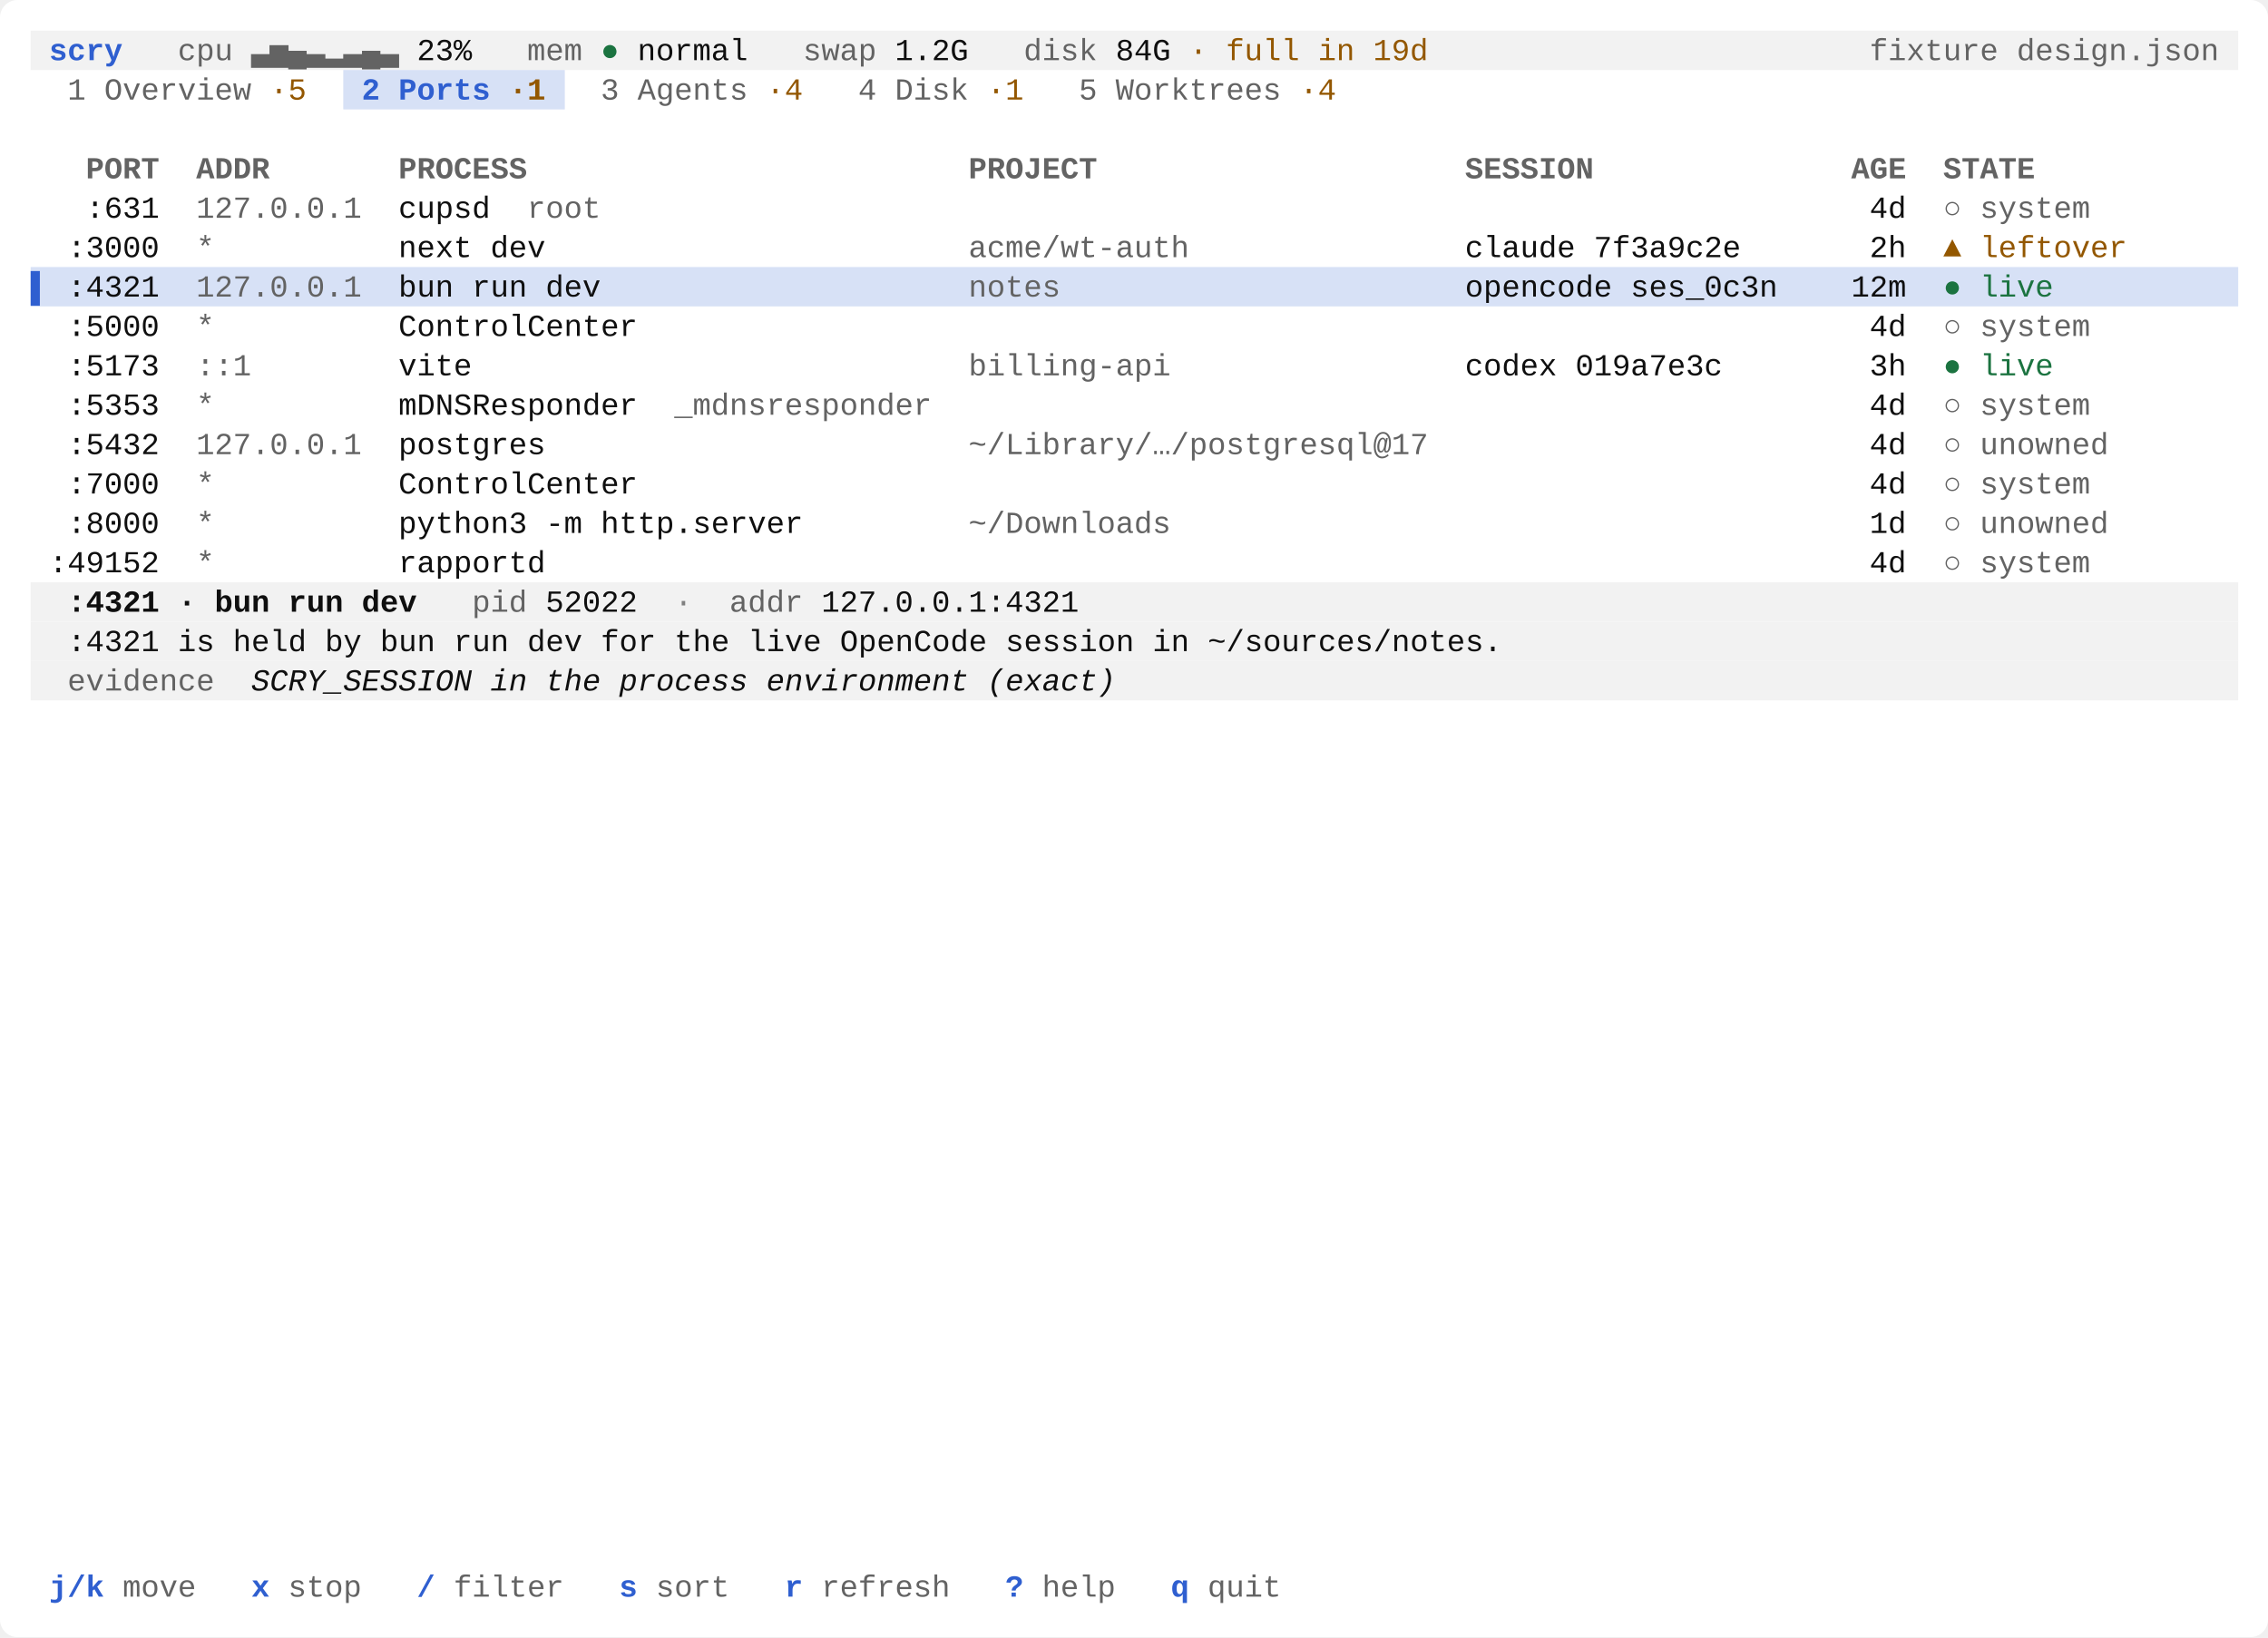
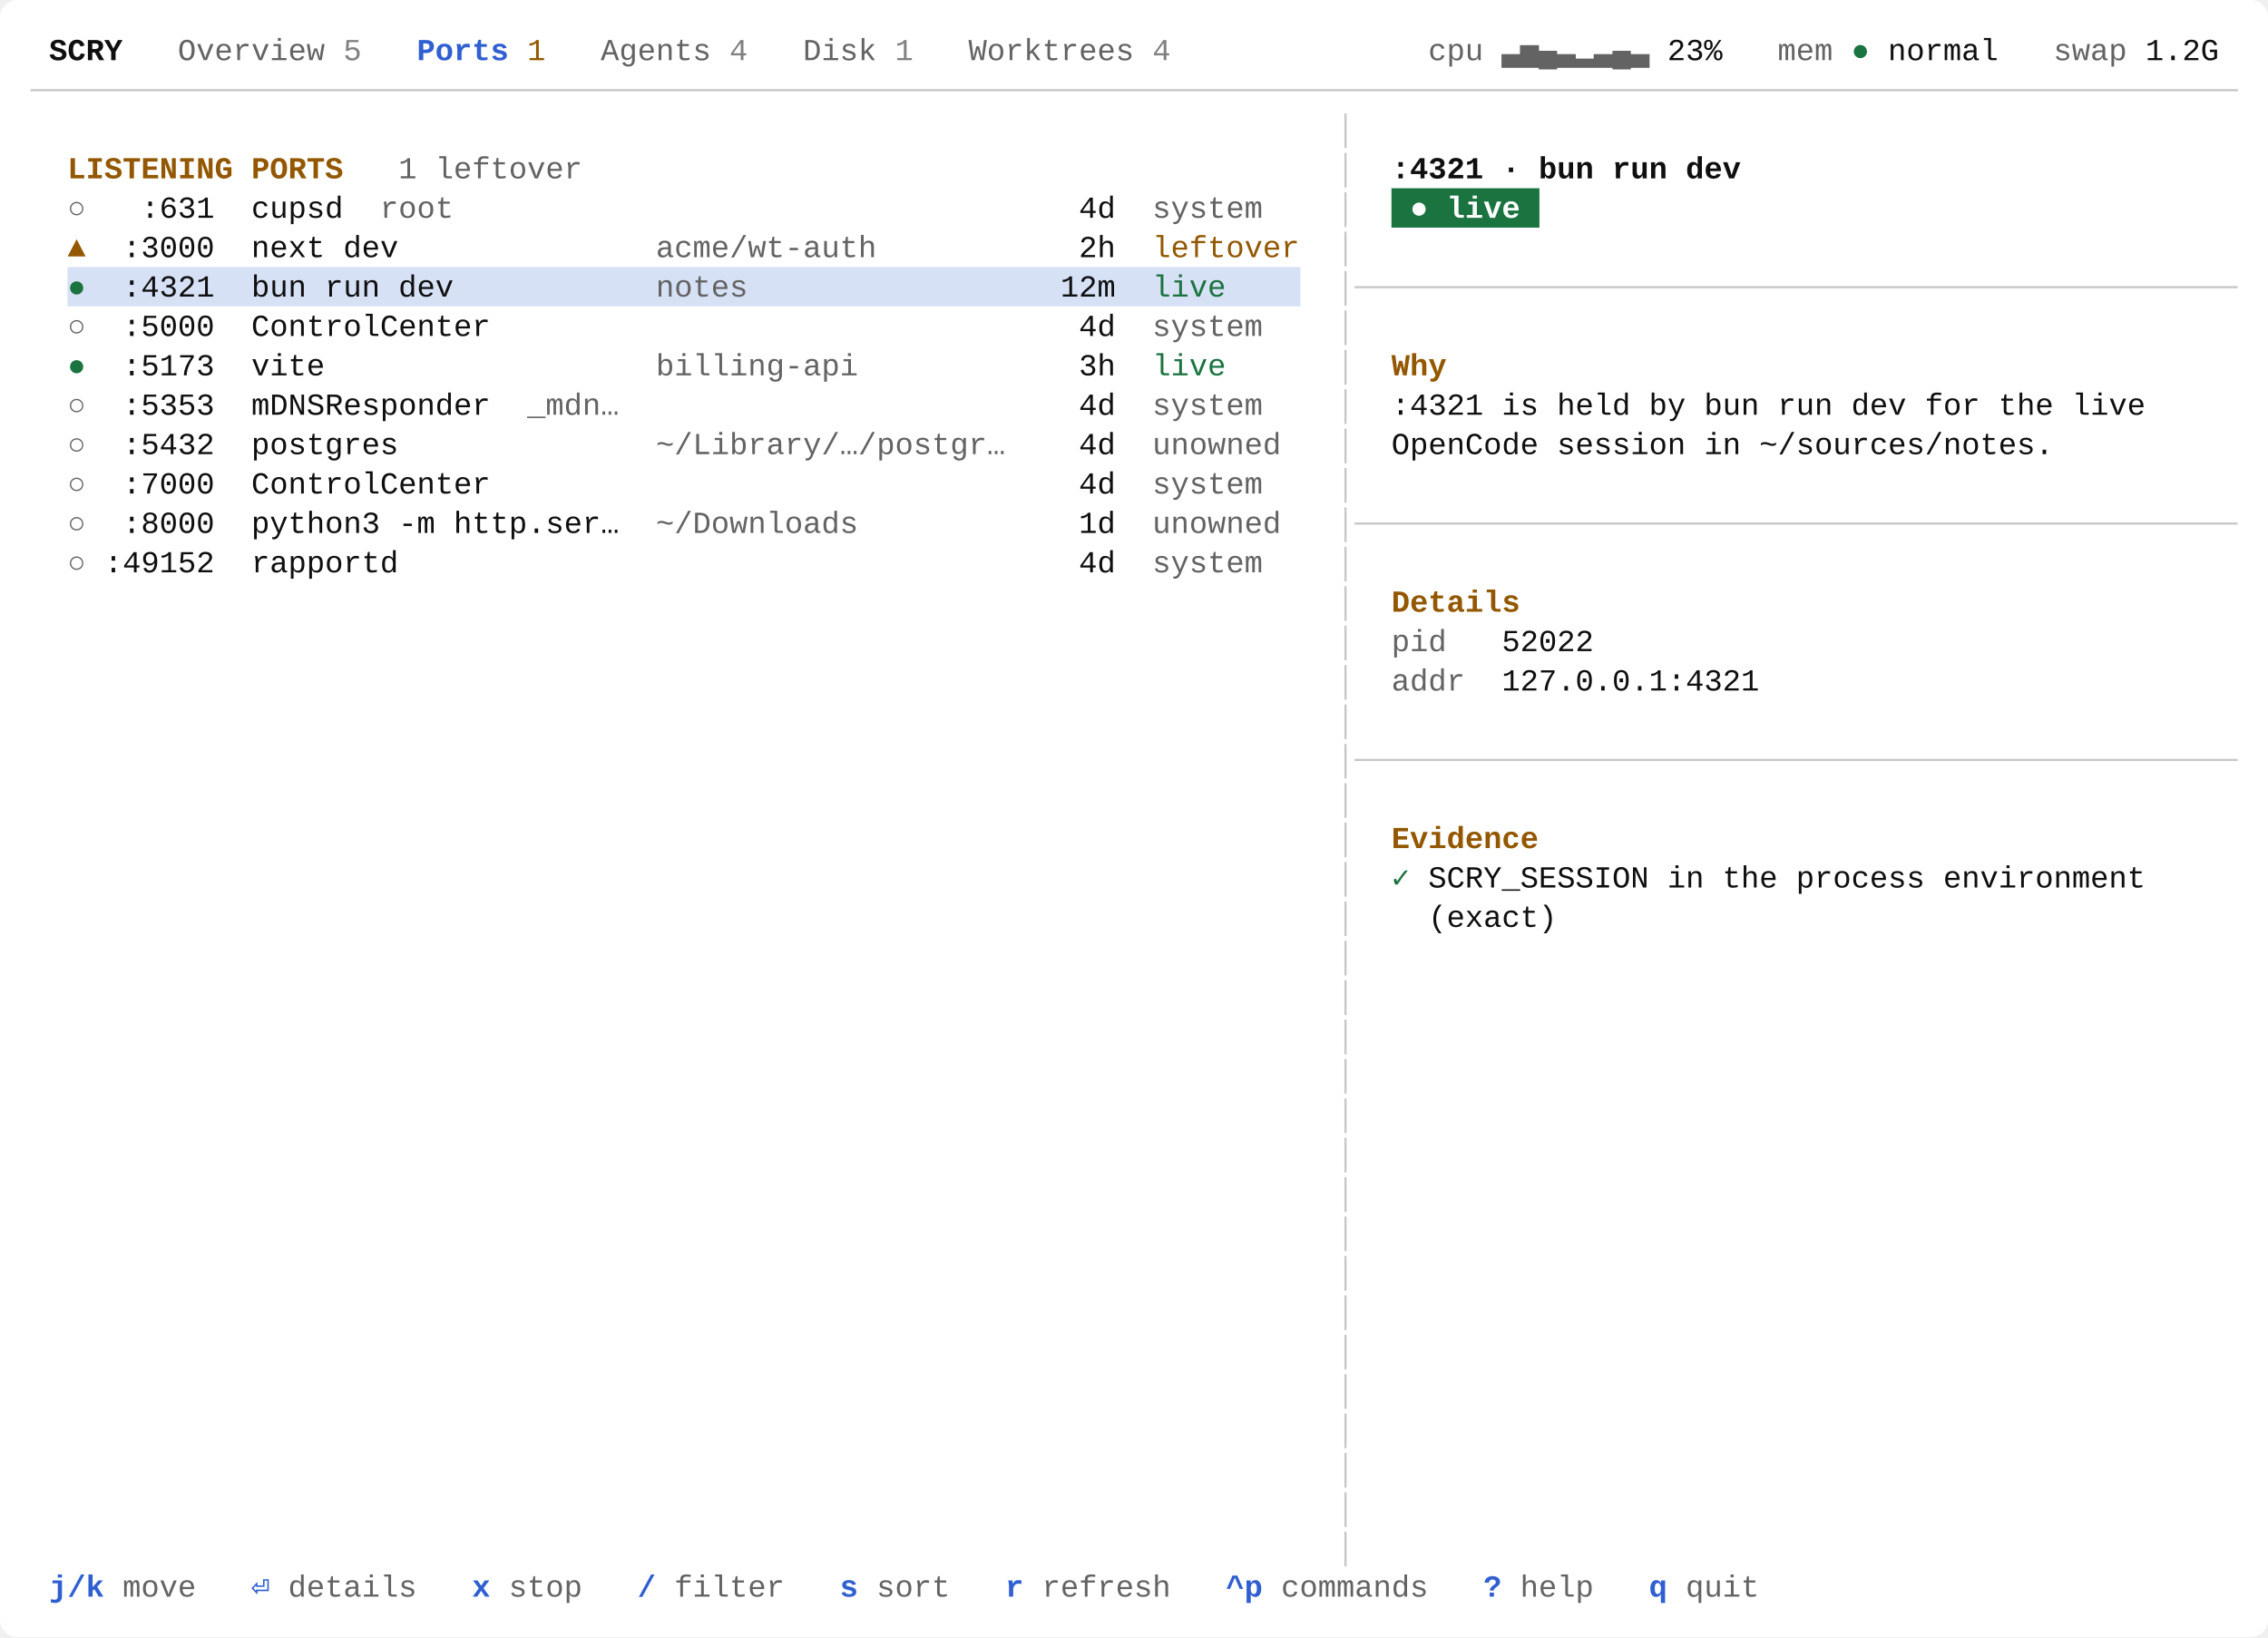
<svg xmlns="http://www.w3.org/2000/svg" width="1036" height="748" viewBox="0 0 1036 748">
  <style>text{font-family:ui-monospace,SFMono-Regular,"SF Mono",Menlo,Consolas,"Liberation Mono","DejaVu Sans Mono",monospace;font-size:14px;white-space:pre}</style>
  <rect width="1036" height="748" rx="8" fill="#ffffff" />
  <g transform="translate(14 14)">
-     <rect x="0.0" y="0" width="1008.4" height="18" fill="#f2f2f2" />
-     <text x="8.4" y="13.5" fill="#2f5fd0" textLength="33.6" lengthAdjust="spacingAndGlyphs" xml:space="preserve" font-weight="700">scry</text>
-     <text x="67.2" y="13.5" fill="#636363" textLength="100.8" lengthAdjust="spacingAndGlyphs" xml:space="preserve">cpu ▃▅▄▃▂▃▄▃</text>
-     <text x="176.4" y="13.5" fill="#0f0f0f" textLength="25.2" lengthAdjust="spacingAndGlyphs" xml:space="preserve">23%</text>
-     <text x="226.8" y="13.5" fill="#636363" textLength="25.2" lengthAdjust="spacingAndGlyphs" xml:space="preserve">mem</text>
-     <text x="260.4" y="13.5" fill="#1b7340" textLength="8.4" lengthAdjust="spacingAndGlyphs" xml:space="preserve">●</text>
-     <text x="277.2" y="13.5" fill="#0f0f0f" textLength="50.4" lengthAdjust="spacingAndGlyphs" xml:space="preserve">normal</text>
-     <text x="352.8" y="13.5" fill="#636363" textLength="33.6" lengthAdjust="spacingAndGlyphs" xml:space="preserve">swap</text>
-     <text x="394.8" y="13.5" fill="#0f0f0f" textLength="33.6" lengthAdjust="spacingAndGlyphs" xml:space="preserve">1.2G</text>
-     <text x="453.6" y="13.5" fill="#636363" textLength="33.6" lengthAdjust="spacingAndGlyphs" xml:space="preserve">disk</text>
-     <text x="495.6" y="13.5" fill="#0f0f0f" textLength="25.2" lengthAdjust="spacingAndGlyphs" xml:space="preserve">84G</text>
-     <text x="529.2" y="13.5" fill="#935700" textLength="109.2" lengthAdjust="spacingAndGlyphs" xml:space="preserve">· full in 19d</text>
-     <text x="840.0" y="13.5" fill="#636363" textLength="159.6" lengthAdjust="spacingAndGlyphs" xml:space="preserve">fixture design.json</text>
-     <rect x="142.8" y="18" width="101.2" height="18" fill="#d7e1f6" />
-     <text x="16.8" y="31.5" fill="#636363" textLength="84.0" lengthAdjust="spacingAndGlyphs" xml:space="preserve">1 Overview</text>
-     <text x="109.2" y="31.5" fill="#935700" textLength="16.8" lengthAdjust="spacingAndGlyphs" xml:space="preserve">·5</text>
-     <text x="151.2" y="31.5" fill="#2f5fd0" textLength="58.8" lengthAdjust="spacingAndGlyphs" xml:space="preserve" font-weight="700">2 Ports</text>
-     <text x="218.4" y="31.5" fill="#935700" textLength="16.8" lengthAdjust="spacingAndGlyphs" xml:space="preserve" font-weight="700">·1</text>
-     <text x="260.4" y="31.5" fill="#636363" textLength="67.2" lengthAdjust="spacingAndGlyphs" xml:space="preserve">3 Agents</text>
-     <text x="336.0" y="31.5" fill="#935700" textLength="16.8" lengthAdjust="spacingAndGlyphs" xml:space="preserve">·4</text>
-     <text x="378.0" y="31.5" fill="#636363" textLength="50.4" lengthAdjust="spacingAndGlyphs" xml:space="preserve">4 Disk</text>
-     <text x="436.8" y="31.5" fill="#935700" textLength="16.8" lengthAdjust="spacingAndGlyphs" xml:space="preserve">·1</text>
-     <text x="478.8" y="31.5" fill="#636363" textLength="92.4" lengthAdjust="spacingAndGlyphs" xml:space="preserve">5 Worktrees</text>
-     <text x="579.6" y="31.5" fill="#935700" textLength="16.8" lengthAdjust="spacingAndGlyphs" xml:space="preserve">·4</text>
-     <text x="25.2" y="67.5" fill="#636363" textLength="33.6" lengthAdjust="spacingAndGlyphs" xml:space="preserve" font-weight="700">PORT</text>
-     <text x="75.6" y="67.5" fill="#636363" textLength="33.6" lengthAdjust="spacingAndGlyphs" xml:space="preserve" font-weight="700">ADDR</text>
-     <text x="168.0" y="67.5" fill="#636363" textLength="58.8" lengthAdjust="spacingAndGlyphs" xml:space="preserve" font-weight="700">PROCESS</text>
-     <text x="428.4" y="67.5" fill="#636363" textLength="58.8" lengthAdjust="spacingAndGlyphs" xml:space="preserve" font-weight="700">PROJECT</text>
-     <text x="655.2" y="67.5" fill="#636363" textLength="58.8" lengthAdjust="spacingAndGlyphs" xml:space="preserve" font-weight="700">SESSION</text>
-     <text x="831.6" y="67.5" fill="#636363" textLength="25.2" lengthAdjust="spacingAndGlyphs" xml:space="preserve" font-weight="700">AGE</text>
-     <text x="873.6" y="67.5" fill="#636363" textLength="42.0" lengthAdjust="spacingAndGlyphs" xml:space="preserve" font-weight="700">STATE</text>
-     <text x="25.2" y="85.5" fill="#0f0f0f" textLength="33.6" lengthAdjust="spacingAndGlyphs" xml:space="preserve">:631</text>
-     <text x="75.6" y="85.5" fill="#636363" textLength="75.6" lengthAdjust="spacingAndGlyphs" xml:space="preserve">127.0.0.1</text>
-     <text x="168.0" y="85.5" fill="#0f0f0f" textLength="42.0" lengthAdjust="spacingAndGlyphs" xml:space="preserve">cupsd</text>
-     <text x="226.8" y="85.5" fill="#636363" textLength="33.6" lengthAdjust="spacingAndGlyphs" xml:space="preserve">root</text>
-     <text x="840.0" y="85.5" fill="#0f0f0f" textLength="16.8" lengthAdjust="spacingAndGlyphs" xml:space="preserve">4d</text>
-     <text x="873.6" y="85.5" fill="#636363" textLength="67.2" lengthAdjust="spacingAndGlyphs" xml:space="preserve">○ system</text>
-     <text x="16.8" y="103.5" fill="#0f0f0f" textLength="42.0" lengthAdjust="spacingAndGlyphs" xml:space="preserve">:3000</text>
-     <text x="75.6" y="103.5" fill="#636363" textLength="8.4" lengthAdjust="spacingAndGlyphs" xml:space="preserve">*</text>
-     <text x="168.0" y="103.5" fill="#0f0f0f" textLength="67.2" lengthAdjust="spacingAndGlyphs" xml:space="preserve">next dev</text>
-     <text x="428.4" y="103.5" fill="#636363" textLength="100.8" lengthAdjust="spacingAndGlyphs" xml:space="preserve">acme/wt-auth</text>
-     <text x="655.2" y="103.5" fill="#0f0f0f" textLength="126.0" lengthAdjust="spacingAndGlyphs" xml:space="preserve">claude 7f3a9c2e</text>
-     <text x="840.0" y="103.5" fill="#0f0f0f" textLength="16.8" lengthAdjust="spacingAndGlyphs" xml:space="preserve">2h</text>
-     <text x="873.6" y="103.5" fill="#935700" textLength="84.0" lengthAdjust="spacingAndGlyphs" xml:space="preserve">▲ leftover</text>
-     <rect x="0.0" y="108" width="1008.4" height="18" fill="#d7e1f6" />
-     <text x="0.0" y="121.5" fill="#2f5fd0" textLength="8.4" lengthAdjust="spacingAndGlyphs" xml:space="preserve">▌</text>
-     <text x="16.8" y="121.5" fill="#0f0f0f" textLength="42.0" lengthAdjust="spacingAndGlyphs" xml:space="preserve">:4321</text>
-     <text x="75.6" y="121.5" fill="#636363" textLength="75.6" lengthAdjust="spacingAndGlyphs" xml:space="preserve">127.0.0.1</text>
-     <text x="168.0" y="121.5" fill="#0f0f0f" textLength="92.4" lengthAdjust="spacingAndGlyphs" xml:space="preserve">bun run dev</text>
-     <text x="428.4" y="121.5" fill="#636363" textLength="42.0" lengthAdjust="spacingAndGlyphs" xml:space="preserve">notes</text>
-     <text x="655.2" y="121.5" fill="#0f0f0f" textLength="142.8" lengthAdjust="spacingAndGlyphs" xml:space="preserve">opencode ses_0c3n</text>
-     <text x="831.6" y="121.5" fill="#0f0f0f" textLength="25.2" lengthAdjust="spacingAndGlyphs" xml:space="preserve">12m</text>
-     <text x="873.6" y="121.5" fill="#1b7340" textLength="50.4" lengthAdjust="spacingAndGlyphs" xml:space="preserve">● live</text>
-     <text x="16.8" y="139.5" fill="#0f0f0f" textLength="42.0" lengthAdjust="spacingAndGlyphs" xml:space="preserve">:5000</text>
-     <text x="75.6" y="139.5" fill="#636363" textLength="8.4" lengthAdjust="spacingAndGlyphs" xml:space="preserve">*</text>
-     <text x="168.0" y="139.5" fill="#0f0f0f" textLength="109.2" lengthAdjust="spacingAndGlyphs" xml:space="preserve">ControlCenter</text>
-     <text x="840.0" y="139.5" fill="#0f0f0f" textLength="16.8" lengthAdjust="spacingAndGlyphs" xml:space="preserve">4d</text>
-     <text x="873.6" y="139.5" fill="#636363" textLength="67.2" lengthAdjust="spacingAndGlyphs" xml:space="preserve">○ system</text>
-     <text x="16.8" y="157.5" fill="#0f0f0f" textLength="42.0" lengthAdjust="spacingAndGlyphs" xml:space="preserve">:5173</text>
-     <text x="75.6" y="157.5" fill="#636363" textLength="25.2" lengthAdjust="spacingAndGlyphs" xml:space="preserve">::1</text>
-     <text x="168.0" y="157.5" fill="#0f0f0f" textLength="33.6" lengthAdjust="spacingAndGlyphs" xml:space="preserve">vite</text>
-     <text x="428.4" y="157.5" fill="#636363" textLength="92.4" lengthAdjust="spacingAndGlyphs" xml:space="preserve">billing-api</text>
-     <text x="655.2" y="157.5" fill="#0f0f0f" textLength="117.6" lengthAdjust="spacingAndGlyphs" xml:space="preserve">codex 019a7e3c</text>
-     <text x="840.0" y="157.5" fill="#0f0f0f" textLength="16.8" lengthAdjust="spacingAndGlyphs" xml:space="preserve">3h</text>
-     <text x="873.6" y="157.5" fill="#1b7340" textLength="50.4" lengthAdjust="spacingAndGlyphs" xml:space="preserve">● live</text>
-     <text x="16.8" y="175.5" fill="#0f0f0f" textLength="42.0" lengthAdjust="spacingAndGlyphs" xml:space="preserve">:5353</text>
-     <text x="75.6" y="175.5" fill="#636363" textLength="8.4" lengthAdjust="spacingAndGlyphs" xml:space="preserve">*</text>
-     <text x="168.0" y="175.5" fill="#0f0f0f" textLength="109.2" lengthAdjust="spacingAndGlyphs" xml:space="preserve">mDNSResponder</text>
-     <text x="294.0" y="175.5" fill="#636363" textLength="117.6" lengthAdjust="spacingAndGlyphs" xml:space="preserve">_mdnsresponder</text>
-     <text x="840.0" y="175.5" fill="#0f0f0f" textLength="16.8" lengthAdjust="spacingAndGlyphs" xml:space="preserve">4d</text>
-     <text x="873.6" y="175.5" fill="#636363" textLength="67.2" lengthAdjust="spacingAndGlyphs" xml:space="preserve">○ system</text>
-     <text x="16.8" y="193.5" fill="#0f0f0f" textLength="42.0" lengthAdjust="spacingAndGlyphs" xml:space="preserve">:5432</text>
-     <text x="75.6" y="193.5" fill="#636363" textLength="75.6" lengthAdjust="spacingAndGlyphs" xml:space="preserve">127.0.0.1</text>
-     <text x="168.0" y="193.5" fill="#0f0f0f" textLength="67.2" lengthAdjust="spacingAndGlyphs" xml:space="preserve">postgres</text>
-     <text x="428.4" y="193.5" fill="#636363" textLength="210.0" lengthAdjust="spacingAndGlyphs" xml:space="preserve">~/Library/…/postgresql@17</text>
-     <text x="840.0" y="193.5" fill="#0f0f0f" textLength="16.8" lengthAdjust="spacingAndGlyphs" xml:space="preserve">4d</text>
-     <text x="873.6" y="193.5" fill="#636363" textLength="75.6" lengthAdjust="spacingAndGlyphs" xml:space="preserve">○ unowned</text>
-     <text x="16.8" y="211.5" fill="#0f0f0f" textLength="42.0" lengthAdjust="spacingAndGlyphs" xml:space="preserve">:7000</text>
-     <text x="75.6" y="211.5" fill="#636363" textLength="8.4" lengthAdjust="spacingAndGlyphs" xml:space="preserve">*</text>
-     <text x="168.0" y="211.5" fill="#0f0f0f" textLength="109.2" lengthAdjust="spacingAndGlyphs" xml:space="preserve">ControlCenter</text>
-     <text x="840.0" y="211.5" fill="#0f0f0f" textLength="16.8" lengthAdjust="spacingAndGlyphs" xml:space="preserve">4d</text>
-     <text x="873.6" y="211.5" fill="#636363" textLength="67.2" lengthAdjust="spacingAndGlyphs" xml:space="preserve">○ system</text>
-     <text x="16.8" y="229.5" fill="#0f0f0f" textLength="42.0" lengthAdjust="spacingAndGlyphs" xml:space="preserve">:8000</text>
-     <text x="75.6" y="229.5" fill="#636363" textLength="8.4" lengthAdjust="spacingAndGlyphs" xml:space="preserve">*</text>
-     <text x="168.0" y="229.5" fill="#0f0f0f" textLength="184.8" lengthAdjust="spacingAndGlyphs" xml:space="preserve">python3 -m http.server</text>
-     <text x="428.4" y="229.5" fill="#636363" textLength="92.4" lengthAdjust="spacingAndGlyphs" xml:space="preserve">~/Downloads</text>
-     <text x="840.0" y="229.5" fill="#0f0f0f" textLength="16.8" lengthAdjust="spacingAndGlyphs" xml:space="preserve">1d</text>
-     <text x="873.6" y="229.5" fill="#636363" textLength="75.6" lengthAdjust="spacingAndGlyphs" xml:space="preserve">○ unowned</text>
-     <text x="8.4" y="247.5" fill="#0f0f0f" textLength="50.4" lengthAdjust="spacingAndGlyphs" xml:space="preserve">:49152</text>
-     <text x="75.6" y="247.5" fill="#636363" textLength="8.4" lengthAdjust="spacingAndGlyphs" xml:space="preserve">*</text>
-     <text x="168.0" y="247.5" fill="#0f0f0f" textLength="67.2" lengthAdjust="spacingAndGlyphs" xml:space="preserve">rapportd</text>
-     <text x="840.0" y="247.5" fill="#0f0f0f" textLength="16.8" lengthAdjust="spacingAndGlyphs" xml:space="preserve">4d</text>
-     <text x="873.6" y="247.5" fill="#636363" textLength="67.2" lengthAdjust="spacingAndGlyphs" xml:space="preserve">○ system</text>
-     <rect x="0.0" y="252" width="1008.4" height="18" fill="#f2f2f2" />
-     <text x="16.8" y="265.5" fill="#0f0f0f" textLength="159.6" lengthAdjust="spacingAndGlyphs" xml:space="preserve" font-weight="700">:4321 · bun run dev</text>
-     <text x="201.6" y="265.5" fill="#636363" textLength="25.2" lengthAdjust="spacingAndGlyphs" xml:space="preserve">pid</text>
-     <text x="235.2" y="265.5" fill="#0f0f0f" textLength="42.0" lengthAdjust="spacingAndGlyphs" xml:space="preserve">52022</text>
-     <text x="294.0" y="265.5" fill="#808080" textLength="8.4" lengthAdjust="spacingAndGlyphs" xml:space="preserve">·</text>
-     <text x="319.2" y="265.5" fill="#636363" textLength="33.6" lengthAdjust="spacingAndGlyphs" xml:space="preserve">addr</text>
-     <text x="361.2" y="265.5" fill="#0f0f0f" textLength="117.6" lengthAdjust="spacingAndGlyphs" xml:space="preserve">127.0.0.1:4321</text>
-     <rect x="0.0" y="270" width="1008.4" height="18" fill="#f2f2f2" />
-     <text x="16.8" y="283.5" fill="#0f0f0f" textLength="655.2" lengthAdjust="spacingAndGlyphs" xml:space="preserve">:4321 is held by bun run dev for the live OpenCode session in ~/sources/notes.</text>
-     <rect x="0.0" y="288" width="1008.4" height="18" fill="#f2f2f2" />
-     <text x="16.8" y="301.5" fill="#636363" textLength="67.2" lengthAdjust="spacingAndGlyphs" xml:space="preserve">evidence</text>
-     <text x="100.8" y="301.5" fill="#0f0f0f" textLength="394.8" lengthAdjust="spacingAndGlyphs" xml:space="preserve" font-style="italic">SCRY_SESSION in the process environment (exact)</text>
+     <text x="8.4" y="13.5" fill="#0f0f0f" textLength="33.6" lengthAdjust="spacingAndGlyphs" xml:space="preserve" font-weight="700">SCRY</text>
+     <text x="67.2" y="13.5" fill="#636363" textLength="67.2" lengthAdjust="spacingAndGlyphs" xml:space="preserve">Overview</text>
+     <text x="142.8" y="13.5" fill="#808080" textLength="8.4" lengthAdjust="spacingAndGlyphs" xml:space="preserve">5</text>
+     <text x="176.4" y="13.5" fill="#2f5fd0" textLength="42.0" lengthAdjust="spacingAndGlyphs" xml:space="preserve" font-weight="700">Ports</text>
+     <text x="226.8" y="13.5" fill="#935700" textLength="8.4" lengthAdjust="spacingAndGlyphs" xml:space="preserve">1</text>
+     <text x="260.4" y="13.5" fill="#636363" textLength="50.4" lengthAdjust="spacingAndGlyphs" xml:space="preserve">Agents</text>
+     <text x="319.2" y="13.5" fill="#808080" textLength="8.4" lengthAdjust="spacingAndGlyphs" xml:space="preserve">4</text>
+     <text x="352.8" y="13.5" fill="#636363" textLength="33.6" lengthAdjust="spacingAndGlyphs" xml:space="preserve">Disk</text>
+     <text x="394.8" y="13.5" fill="#808080" textLength="8.4" lengthAdjust="spacingAndGlyphs" xml:space="preserve">1</text>
+     <text x="428.4" y="13.5" fill="#636363" textLength="75.6" lengthAdjust="spacingAndGlyphs" xml:space="preserve">Worktrees</text>
+     <text x="512.4" y="13.5" fill="#808080" textLength="8.4" lengthAdjust="spacingAndGlyphs" xml:space="preserve">4</text>
+     <text x="638.4" y="13.5" fill="#636363" textLength="100.8" lengthAdjust="spacingAndGlyphs" xml:space="preserve">cpu ▃▅▄▃▂▃▄▃</text>
+     <text x="747.6" y="13.5" fill="#0f0f0f" textLength="25.2" lengthAdjust="spacingAndGlyphs" xml:space="preserve">23%</text>
+     <text x="798.0" y="13.5" fill="#636363" textLength="25.2" lengthAdjust="spacingAndGlyphs" xml:space="preserve">mem</text>
+     <text x="831.6" y="13.5" fill="#1b7340" textLength="8.4" lengthAdjust="spacingAndGlyphs" xml:space="preserve">●</text>
+     <text x="848.4" y="13.5" fill="#0f0f0f" textLength="50.4" lengthAdjust="spacingAndGlyphs" xml:space="preserve">normal</text>
+     <text x="924.0" y="13.5" fill="#636363" textLength="33.6" lengthAdjust="spacingAndGlyphs" xml:space="preserve">swap</text>
+     <text x="966.0" y="13.5" fill="#0f0f0f" textLength="33.6" lengthAdjust="spacingAndGlyphs" xml:space="preserve">1.2G</text>
+     <text x="0.0" y="31.5" fill="#c7c7c7" textLength="1008.0" lengthAdjust="spacingAndGlyphs" xml:space="preserve">────────────────────────────────────────────────────────────────────────────────────────────────────────────────────────</text>
+     <text x="596.4" y="49.5" fill="#c7c7c7" textLength="8.4" lengthAdjust="spacingAndGlyphs" xml:space="preserve">│</text>
+     <text x="16.8" y="67.5" fill="#935700" textLength="126.0" lengthAdjust="spacingAndGlyphs" xml:space="preserve" font-weight="700">LISTENING PORTS</text>
+     <text x="168.0" y="67.5" fill="#636363" textLength="84.0" lengthAdjust="spacingAndGlyphs" xml:space="preserve">1 leftover</text>
+     <text x="596.4" y="67.5" fill="#c7c7c7" textLength="8.4" lengthAdjust="spacingAndGlyphs" xml:space="preserve">│</text>
+     <text x="621.6" y="67.5" fill="#0f0f0f" textLength="159.6" lengthAdjust="spacingAndGlyphs" xml:space="preserve" font-weight="700">:4321 · bun run dev</text>
+     <rect x="621.6" y="72" width="67.6" height="18" fill="#1b7340" />
+     <text x="16.8" y="85.5" fill="#636363" textLength="8.4" lengthAdjust="spacingAndGlyphs" xml:space="preserve">○</text>
+     <text x="50.4" y="85.5" fill="#0f0f0f" textLength="33.6" lengthAdjust="spacingAndGlyphs" xml:space="preserve">:631</text>
+     <text x="100.8" y="85.5" fill="#0f0f0f" textLength="42.0" lengthAdjust="spacingAndGlyphs" xml:space="preserve">cupsd</text>
+     <text x="159.6" y="85.5" fill="#636363" textLength="33.6" lengthAdjust="spacingAndGlyphs" xml:space="preserve">root</text>
+     <text x="478.8" y="85.5" fill="#0f0f0f" textLength="16.8" lengthAdjust="spacingAndGlyphs" xml:space="preserve">4d</text>
+     <text x="512.4" y="85.5" fill="#636363" textLength="50.4" lengthAdjust="spacingAndGlyphs" xml:space="preserve">system</text>
+     <text x="596.4" y="85.5" fill="#c7c7c7" textLength="8.4" lengthAdjust="spacingAndGlyphs" xml:space="preserve">│</text>
+     <text x="630.0" y="85.5" fill="#ffffff" textLength="50.4" lengthAdjust="spacingAndGlyphs" xml:space="preserve" font-weight="700">● live</text>
+     <text x="16.8" y="103.5" fill="#935700" textLength="8.4" lengthAdjust="spacingAndGlyphs" xml:space="preserve">▲</text>
+     <text x="42.0" y="103.5" fill="#0f0f0f" textLength="42.0" lengthAdjust="spacingAndGlyphs" xml:space="preserve">:3000</text>
+     <text x="100.8" y="103.5" fill="#0f0f0f" textLength="67.2" lengthAdjust="spacingAndGlyphs" xml:space="preserve">next dev</text>
+     <text x="285.6" y="103.5" fill="#636363" textLength="100.8" lengthAdjust="spacingAndGlyphs" xml:space="preserve">acme/wt-auth</text>
+     <text x="478.8" y="103.5" fill="#0f0f0f" textLength="16.8" lengthAdjust="spacingAndGlyphs" xml:space="preserve">2h</text>
+     <text x="512.4" y="103.5" fill="#935700" textLength="67.2" lengthAdjust="spacingAndGlyphs" xml:space="preserve">leftover</text>
+     <text x="596.4" y="103.5" fill="#c7c7c7" textLength="8.4" lengthAdjust="spacingAndGlyphs" xml:space="preserve">│</text>
+     <rect x="16.8" y="108" width="563.2" height="18" fill="#d7e1f6" />
+     <text x="16.8" y="121.5" fill="#1b7340" textLength="8.4" lengthAdjust="spacingAndGlyphs" xml:space="preserve">●</text>
+     <text x="42.0" y="121.5" fill="#0f0f0f" textLength="42.0" lengthAdjust="spacingAndGlyphs" xml:space="preserve">:4321</text>
+     <text x="100.8" y="121.5" fill="#0f0f0f" textLength="92.4" lengthAdjust="spacingAndGlyphs" xml:space="preserve">bun run dev</text>
+     <text x="285.6" y="121.5" fill="#636363" textLength="42.0" lengthAdjust="spacingAndGlyphs" xml:space="preserve">notes</text>
+     <text x="470.4" y="121.5" fill="#0f0f0f" textLength="25.2" lengthAdjust="spacingAndGlyphs" xml:space="preserve">12m</text>
+     <text x="512.4" y="121.5" fill="#1b7340" textLength="33.6" lengthAdjust="spacingAndGlyphs" xml:space="preserve">live</text>
+     <text x="596.4" y="121.5" fill="#c7c7c7" textLength="411.6" lengthAdjust="spacingAndGlyphs" xml:space="preserve">│────────────────────────────────────────────────</text>
+     <text x="16.8" y="139.5" fill="#636363" textLength="8.4" lengthAdjust="spacingAndGlyphs" xml:space="preserve">○</text>
+     <text x="42.0" y="139.5" fill="#0f0f0f" textLength="42.0" lengthAdjust="spacingAndGlyphs" xml:space="preserve">:5000</text>
+     <text x="100.8" y="139.5" fill="#0f0f0f" textLength="109.2" lengthAdjust="spacingAndGlyphs" xml:space="preserve">ControlCenter</text>
+     <text x="478.8" y="139.5" fill="#0f0f0f" textLength="16.8" lengthAdjust="spacingAndGlyphs" xml:space="preserve">4d</text>
+     <text x="512.4" y="139.5" fill="#636363" textLength="50.4" lengthAdjust="spacingAndGlyphs" xml:space="preserve">system</text>
+     <text x="596.4" y="139.5" fill="#c7c7c7" textLength="8.4" lengthAdjust="spacingAndGlyphs" xml:space="preserve">│</text>
+     <text x="16.8" y="157.5" fill="#1b7340" textLength="8.4" lengthAdjust="spacingAndGlyphs" xml:space="preserve">●</text>
+     <text x="42.0" y="157.5" fill="#0f0f0f" textLength="42.0" lengthAdjust="spacingAndGlyphs" xml:space="preserve">:5173</text>
+     <text x="100.8" y="157.5" fill="#0f0f0f" textLength="33.6" lengthAdjust="spacingAndGlyphs" xml:space="preserve">vite</text>
+     <text x="285.6" y="157.5" fill="#636363" textLength="92.4" lengthAdjust="spacingAndGlyphs" xml:space="preserve">billing-api</text>
+     <text x="478.8" y="157.5" fill="#0f0f0f" textLength="16.8" lengthAdjust="spacingAndGlyphs" xml:space="preserve">3h</text>
+     <text x="512.4" y="157.5" fill="#1b7340" textLength="33.6" lengthAdjust="spacingAndGlyphs" xml:space="preserve">live</text>
+     <text x="596.4" y="157.5" fill="#c7c7c7" textLength="8.4" lengthAdjust="spacingAndGlyphs" xml:space="preserve">│</text>
+     <text x="621.6" y="157.5" fill="#935700" textLength="25.2" lengthAdjust="spacingAndGlyphs" xml:space="preserve" font-weight="700">Why</text>
+     <text x="16.8" y="175.5" fill="#636363" textLength="8.4" lengthAdjust="spacingAndGlyphs" xml:space="preserve">○</text>
+     <text x="42.0" y="175.5" fill="#0f0f0f" textLength="42.0" lengthAdjust="spacingAndGlyphs" xml:space="preserve">:5353</text>
+     <text x="100.8" y="175.5" fill="#0f0f0f" textLength="109.2" lengthAdjust="spacingAndGlyphs" xml:space="preserve">mDNSResponder</text>
+     <text x="226.8" y="175.5" fill="#636363" textLength="42.0" lengthAdjust="spacingAndGlyphs" xml:space="preserve">_mdn…</text>
+     <text x="478.8" y="175.5" fill="#0f0f0f" textLength="16.8" lengthAdjust="spacingAndGlyphs" xml:space="preserve">4d</text>
+     <text x="512.4" y="175.5" fill="#636363" textLength="50.4" lengthAdjust="spacingAndGlyphs" xml:space="preserve">system</text>
+     <text x="596.4" y="175.5" fill="#c7c7c7" textLength="8.4" lengthAdjust="spacingAndGlyphs" xml:space="preserve">│</text>
+     <text x="621.6" y="175.5" fill="#0f0f0f" textLength="344.4" lengthAdjust="spacingAndGlyphs" xml:space="preserve">:4321 is held by bun run dev for the live</text>
+     <text x="16.8" y="193.5" fill="#636363" textLength="8.4" lengthAdjust="spacingAndGlyphs" xml:space="preserve">○</text>
+     <text x="42.0" y="193.5" fill="#0f0f0f" textLength="42.0" lengthAdjust="spacingAndGlyphs" xml:space="preserve">:5432</text>
+     <text x="100.8" y="193.5" fill="#0f0f0f" textLength="67.2" lengthAdjust="spacingAndGlyphs" xml:space="preserve">postgres</text>
+     <text x="285.6" y="193.5" fill="#636363" textLength="159.6" lengthAdjust="spacingAndGlyphs" xml:space="preserve">~/Library/…/postgr…</text>
+     <text x="478.8" y="193.5" fill="#0f0f0f" textLength="16.8" lengthAdjust="spacingAndGlyphs" xml:space="preserve">4d</text>
+     <text x="512.4" y="193.5" fill="#636363" textLength="58.8" lengthAdjust="spacingAndGlyphs" xml:space="preserve">unowned</text>
+     <text x="596.4" y="193.5" fill="#c7c7c7" textLength="8.4" lengthAdjust="spacingAndGlyphs" xml:space="preserve">│</text>
+     <text x="621.6" y="193.5" fill="#0f0f0f" textLength="302.4" lengthAdjust="spacingAndGlyphs" xml:space="preserve">OpenCode session in ~/sources/notes.</text>
+     <text x="16.8" y="211.5" fill="#636363" textLength="8.4" lengthAdjust="spacingAndGlyphs" xml:space="preserve">○</text>
+     <text x="42.0" y="211.5" fill="#0f0f0f" textLength="42.0" lengthAdjust="spacingAndGlyphs" xml:space="preserve">:7000</text>
+     <text x="100.8" y="211.5" fill="#0f0f0f" textLength="109.2" lengthAdjust="spacingAndGlyphs" xml:space="preserve">ControlCenter</text>
+     <text x="478.8" y="211.5" fill="#0f0f0f" textLength="16.8" lengthAdjust="spacingAndGlyphs" xml:space="preserve">4d</text>
+     <text x="512.4" y="211.5" fill="#636363" textLength="50.4" lengthAdjust="spacingAndGlyphs" xml:space="preserve">system</text>
+     <text x="596.4" y="211.5" fill="#c7c7c7" textLength="8.4" lengthAdjust="spacingAndGlyphs" xml:space="preserve">│</text>
+     <text x="16.8" y="229.5" fill="#636363" textLength="8.4" lengthAdjust="spacingAndGlyphs" xml:space="preserve">○</text>
+     <text x="42.0" y="229.5" fill="#0f0f0f" textLength="42.0" lengthAdjust="spacingAndGlyphs" xml:space="preserve">:8000</text>
+     <text x="100.8" y="229.5" fill="#0f0f0f" textLength="168.0" lengthAdjust="spacingAndGlyphs" xml:space="preserve">python3 -m http.ser…</text>
+     <text x="285.6" y="229.5" fill="#636363" textLength="92.4" lengthAdjust="spacingAndGlyphs" xml:space="preserve">~/Downloads</text>
+     <text x="478.8" y="229.5" fill="#0f0f0f" textLength="16.8" lengthAdjust="spacingAndGlyphs" xml:space="preserve">1d</text>
+     <text x="512.4" y="229.5" fill="#636363" textLength="58.8" lengthAdjust="spacingAndGlyphs" xml:space="preserve">unowned</text>
+     <text x="596.4" y="229.5" fill="#c7c7c7" textLength="411.6" lengthAdjust="spacingAndGlyphs" xml:space="preserve">│────────────────────────────────────────────────</text>
+     <text x="16.8" y="247.5" fill="#636363" textLength="8.4" lengthAdjust="spacingAndGlyphs" xml:space="preserve">○</text>
+     <text x="33.6" y="247.5" fill="#0f0f0f" textLength="50.4" lengthAdjust="spacingAndGlyphs" xml:space="preserve">:49152</text>
+     <text x="100.8" y="247.5" fill="#0f0f0f" textLength="67.2" lengthAdjust="spacingAndGlyphs" xml:space="preserve">rapportd</text>
+     <text x="478.8" y="247.5" fill="#0f0f0f" textLength="16.8" lengthAdjust="spacingAndGlyphs" xml:space="preserve">4d</text>
+     <text x="512.4" y="247.5" fill="#636363" textLength="50.4" lengthAdjust="spacingAndGlyphs" xml:space="preserve">system</text>
+     <text x="596.4" y="247.5" fill="#c7c7c7" textLength="8.4" lengthAdjust="spacingAndGlyphs" xml:space="preserve">│</text>
+     <text x="596.4" y="265.5" fill="#c7c7c7" textLength="8.4" lengthAdjust="spacingAndGlyphs" xml:space="preserve">│</text>
+     <text x="621.6" y="265.5" fill="#935700" textLength="58.8" lengthAdjust="spacingAndGlyphs" xml:space="preserve" font-weight="700">Details</text>
+     <text x="596.4" y="283.5" fill="#c7c7c7" textLength="8.4" lengthAdjust="spacingAndGlyphs" xml:space="preserve">│</text>
+     <text x="621.6" y="283.5" fill="#636363" textLength="25.2" lengthAdjust="spacingAndGlyphs" xml:space="preserve">pid</text>
+     <text x="672.0" y="283.5" fill="#0f0f0f" textLength="42.0" lengthAdjust="spacingAndGlyphs" xml:space="preserve">52022</text>
+     <text x="596.4" y="301.5" fill="#c7c7c7" textLength="8.4" lengthAdjust="spacingAndGlyphs" xml:space="preserve">│</text>
+     <text x="621.6" y="301.5" fill="#636363" textLength="33.6" lengthAdjust="spacingAndGlyphs" xml:space="preserve">addr</text>
+     <text x="672.0" y="301.5" fill="#0f0f0f" textLength="117.6" lengthAdjust="spacingAndGlyphs" xml:space="preserve">127.0.0.1:4321</text>
+     <text x="596.4" y="319.5" fill="#c7c7c7" textLength="8.4" lengthAdjust="spacingAndGlyphs" xml:space="preserve">│</text>
+     <text x="596.4" y="337.5" fill="#c7c7c7" textLength="411.6" lengthAdjust="spacingAndGlyphs" xml:space="preserve">│────────────────────────────────────────────────</text>
+     <text x="596.4" y="355.5" fill="#c7c7c7" textLength="8.4" lengthAdjust="spacingAndGlyphs" xml:space="preserve">│</text>
+     <text x="596.4" y="373.5" fill="#c7c7c7" textLength="8.4" lengthAdjust="spacingAndGlyphs" xml:space="preserve">│</text>
+     <text x="621.6" y="373.5" fill="#935700" textLength="67.2" lengthAdjust="spacingAndGlyphs" xml:space="preserve" font-weight="700">Evidence</text>
+     <text x="596.4" y="391.5" fill="#c7c7c7" textLength="8.4" lengthAdjust="spacingAndGlyphs" xml:space="preserve">│</text>
+     <text x="621.6" y="391.5" fill="#1b7340" textLength="8.4" lengthAdjust="spacingAndGlyphs" xml:space="preserve">✓</text>
+     <text x="638.4" y="391.5" fill="#0f0f0f" textLength="327.6" lengthAdjust="spacingAndGlyphs" xml:space="preserve">SCRY_SESSION in the process environment</text>
+     <text x="596.4" y="409.5" fill="#c7c7c7" textLength="8.4" lengthAdjust="spacingAndGlyphs" xml:space="preserve">│</text>
+     <text x="638.4" y="409.5" fill="#0f0f0f" textLength="58.8" lengthAdjust="spacingAndGlyphs" xml:space="preserve">(exact)</text>
+     <text x="596.4" y="427.5" fill="#c7c7c7" textLength="8.4" lengthAdjust="spacingAndGlyphs" xml:space="preserve">│</text>
+     <text x="596.4" y="445.5" fill="#c7c7c7" textLength="8.4" lengthAdjust="spacingAndGlyphs" xml:space="preserve">│</text>
+     <text x="596.4" y="463.5" fill="#c7c7c7" textLength="8.4" lengthAdjust="spacingAndGlyphs" xml:space="preserve">│</text>
+     <text x="596.4" y="481.5" fill="#c7c7c7" textLength="8.4" lengthAdjust="spacingAndGlyphs" xml:space="preserve">│</text>
+     <text x="596.4" y="499.5" fill="#c7c7c7" textLength="8.4" lengthAdjust="spacingAndGlyphs" xml:space="preserve">│</text>
+     <text x="596.4" y="517.5" fill="#c7c7c7" textLength="8.4" lengthAdjust="spacingAndGlyphs" xml:space="preserve">│</text>
+     <text x="596.4" y="535.5" fill="#c7c7c7" textLength="8.4" lengthAdjust="spacingAndGlyphs" xml:space="preserve">│</text>
+     <text x="596.4" y="553.5" fill="#c7c7c7" textLength="8.4" lengthAdjust="spacingAndGlyphs" xml:space="preserve">│</text>
+     <text x="596.4" y="571.5" fill="#c7c7c7" textLength="8.4" lengthAdjust="spacingAndGlyphs" xml:space="preserve">│</text>
+     <text x="596.4" y="589.5" fill="#c7c7c7" textLength="8.4" lengthAdjust="spacingAndGlyphs" xml:space="preserve">│</text>
+     <text x="596.4" y="607.5" fill="#c7c7c7" textLength="8.4" lengthAdjust="spacingAndGlyphs" xml:space="preserve">│</text>
+     <text x="596.4" y="625.5" fill="#c7c7c7" textLength="8.4" lengthAdjust="spacingAndGlyphs" xml:space="preserve">│</text>
+     <text x="596.4" y="643.5" fill="#c7c7c7" textLength="8.4" lengthAdjust="spacingAndGlyphs" xml:space="preserve">│</text>
+     <text x="596.4" y="661.5" fill="#c7c7c7" textLength="8.4" lengthAdjust="spacingAndGlyphs" xml:space="preserve">│</text>
+     <text x="596.4" y="679.5" fill="#c7c7c7" textLength="8.4" lengthAdjust="spacingAndGlyphs" xml:space="preserve">│</text>
+     <text x="596.4" y="697.5" fill="#c7c7c7" textLength="8.4" lengthAdjust="spacingAndGlyphs" xml:space="preserve">│</text>
    <text x="8.4" y="715.5" fill="#2f5fd0" textLength="25.2" lengthAdjust="spacingAndGlyphs" xml:space="preserve" font-weight="700">j/k</text>
    <text x="42.0" y="715.5" fill="#636363" textLength="33.6" lengthAdjust="spacingAndGlyphs" xml:space="preserve">move</text>
-     <text x="100.8" y="715.5" fill="#2f5fd0" textLength="8.4" lengthAdjust="spacingAndGlyphs" xml:space="preserve" font-weight="700">x</text>
-     <text x="117.6" y="715.5" fill="#636363" textLength="33.6" lengthAdjust="spacingAndGlyphs" xml:space="preserve">stop</text>
-     <text x="176.4" y="715.5" fill="#2f5fd0" textLength="8.4" lengthAdjust="spacingAndGlyphs" xml:space="preserve" font-weight="700">/</text>
-     <text x="193.2" y="715.5" fill="#636363" textLength="50.4" lengthAdjust="spacingAndGlyphs" xml:space="preserve">filter</text>
-     <text x="268.8" y="715.5" fill="#2f5fd0" textLength="8.4" lengthAdjust="spacingAndGlyphs" xml:space="preserve" font-weight="700">s</text>
-     <text x="285.6" y="715.5" fill="#636363" textLength="33.6" lengthAdjust="spacingAndGlyphs" xml:space="preserve">sort</text>
-     <text x="344.4" y="715.5" fill="#2f5fd0" textLength="8.4" lengthAdjust="spacingAndGlyphs" xml:space="preserve" font-weight="700">r</text>
-     <text x="361.2" y="715.5" fill="#636363" textLength="58.8" lengthAdjust="spacingAndGlyphs" xml:space="preserve">refresh</text>
-     <text x="445.2" y="715.5" fill="#2f5fd0" textLength="8.4" lengthAdjust="spacingAndGlyphs" xml:space="preserve" font-weight="700">?</text>
-     <text x="462.0" y="715.5" fill="#636363" textLength="33.6" lengthAdjust="spacingAndGlyphs" xml:space="preserve">help</text>
-     <text x="520.8" y="715.5" fill="#2f5fd0" textLength="8.4" lengthAdjust="spacingAndGlyphs" xml:space="preserve" font-weight="700">q</text>
-     <text x="537.6" y="715.5" fill="#636363" textLength="33.6" lengthAdjust="spacingAndGlyphs" xml:space="preserve">quit</text>
+     <text x="100.8" y="715.5" fill="#2f5fd0" textLength="8.4" lengthAdjust="spacingAndGlyphs" xml:space="preserve" font-weight="700">⏎</text>
+     <text x="117.6" y="715.5" fill="#636363" textLength="58.8" lengthAdjust="spacingAndGlyphs" xml:space="preserve">details</text>
+     <text x="201.6" y="715.5" fill="#2f5fd0" textLength="8.4" lengthAdjust="spacingAndGlyphs" xml:space="preserve" font-weight="700">x</text>
+     <text x="218.4" y="715.5" fill="#636363" textLength="33.6" lengthAdjust="spacingAndGlyphs" xml:space="preserve">stop</text>
+     <text x="277.2" y="715.5" fill="#2f5fd0" textLength="8.4" lengthAdjust="spacingAndGlyphs" xml:space="preserve" font-weight="700">/</text>
+     <text x="294.0" y="715.5" fill="#636363" textLength="50.4" lengthAdjust="spacingAndGlyphs" xml:space="preserve">filter</text>
+     <text x="369.6" y="715.5" fill="#2f5fd0" textLength="8.4" lengthAdjust="spacingAndGlyphs" xml:space="preserve" font-weight="700">s</text>
+     <text x="386.4" y="715.5" fill="#636363" textLength="33.6" lengthAdjust="spacingAndGlyphs" xml:space="preserve">sort</text>
+     <text x="445.2" y="715.5" fill="#2f5fd0" textLength="8.4" lengthAdjust="spacingAndGlyphs" xml:space="preserve" font-weight="700">r</text>
+     <text x="462.0" y="715.5" fill="#636363" textLength="58.8" lengthAdjust="spacingAndGlyphs" xml:space="preserve">refresh</text>
+     <text x="546.0" y="715.5" fill="#2f5fd0" textLength="16.8" lengthAdjust="spacingAndGlyphs" xml:space="preserve" font-weight="700">^p</text>
+     <text x="571.2" y="715.5" fill="#636363" textLength="67.2" lengthAdjust="spacingAndGlyphs" xml:space="preserve">commands</text>
+     <text x="663.6" y="715.5" fill="#2f5fd0" textLength="8.4" lengthAdjust="spacingAndGlyphs" xml:space="preserve" font-weight="700">?</text>
+     <text x="680.4" y="715.5" fill="#636363" textLength="33.6" lengthAdjust="spacingAndGlyphs" xml:space="preserve">help</text>
+     <text x="739.2" y="715.5" fill="#2f5fd0" textLength="8.4" lengthAdjust="spacingAndGlyphs" xml:space="preserve" font-weight="700">q</text>
+     <text x="756.0" y="715.5" fill="#636363" textLength="33.6" lengthAdjust="spacingAndGlyphs" xml:space="preserve">quit</text>
  </g>
</svg>
